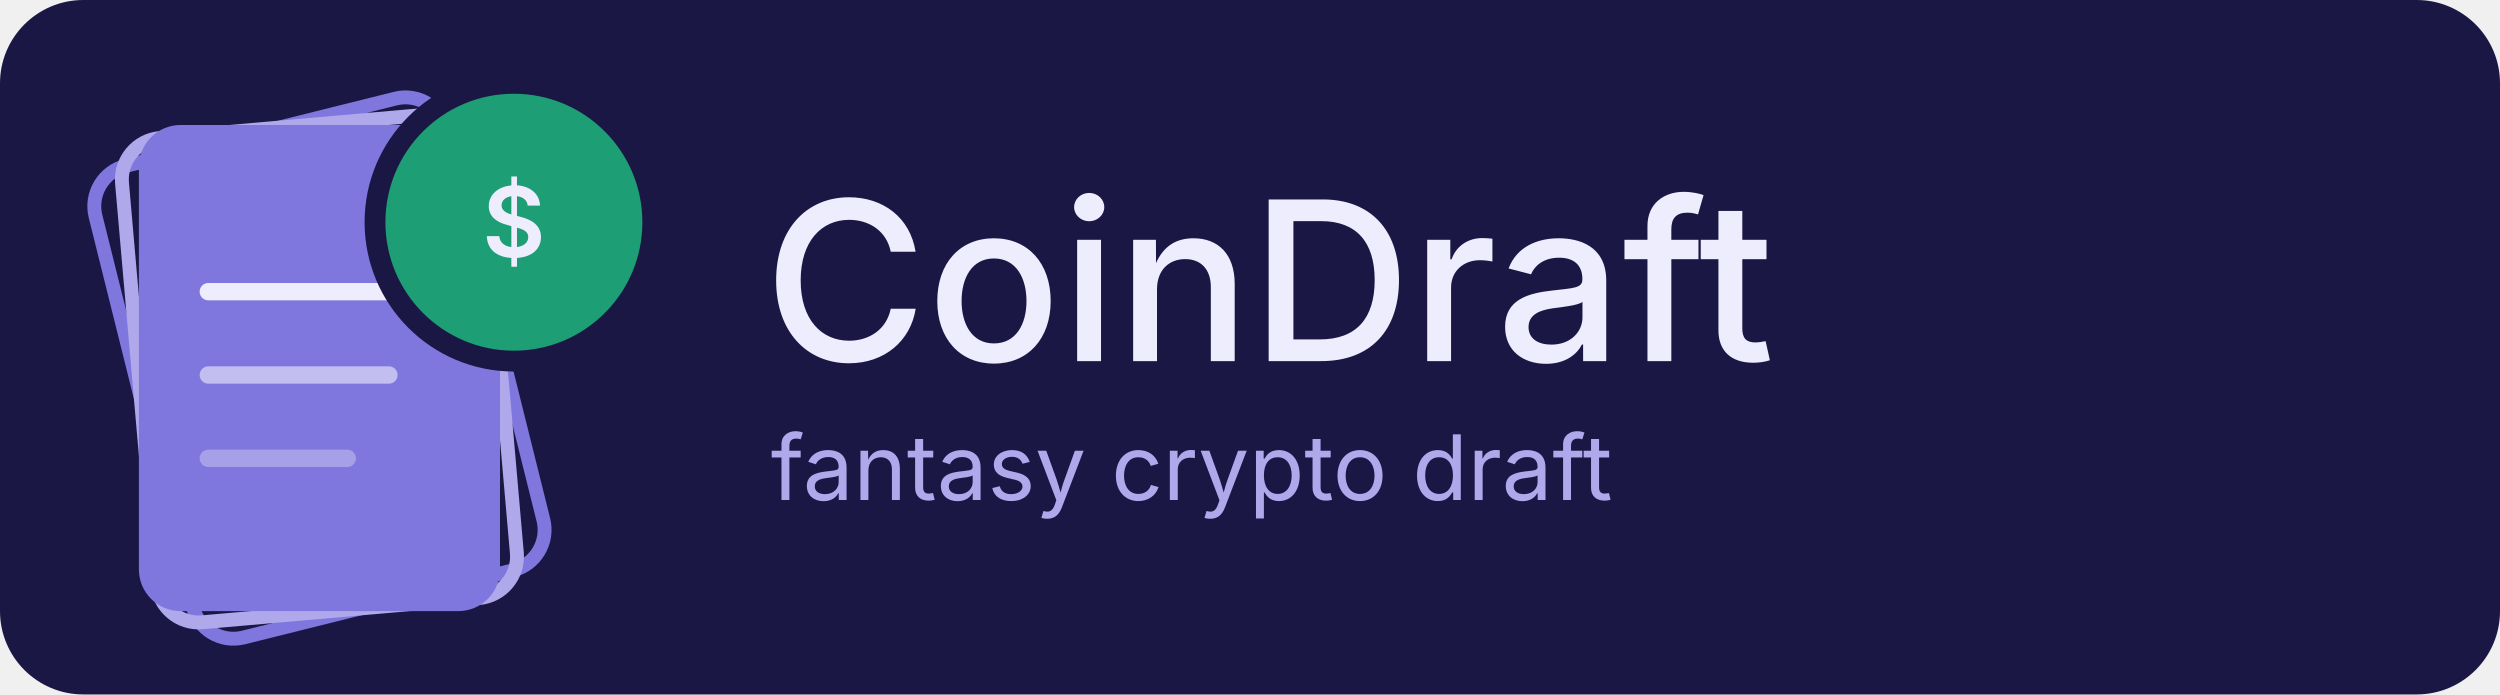
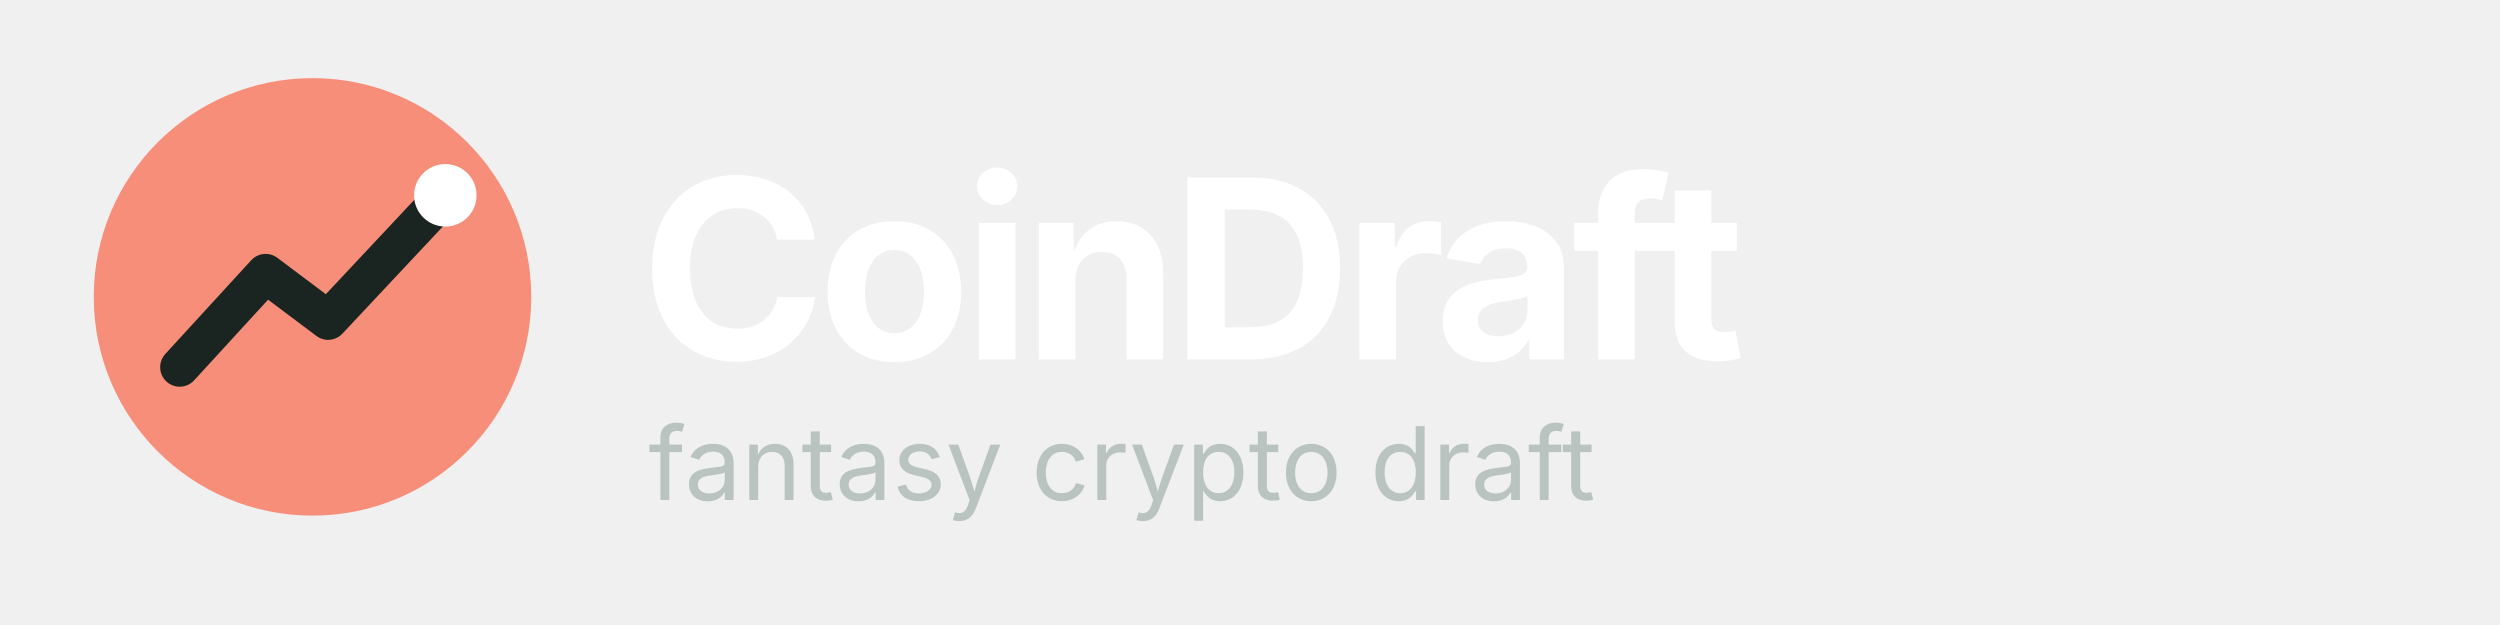
- <svg xmlns="http://www.w3.org/2000/svg" width="360" height="100" viewBox="0 0 360 100">
-   <rect width="360" height="100" rx="12" fill="#1A1744" />
-   <rect x="20" y="18" width="52" height="70" rx="6" fill="none" stroke="#7F77DD" stroke-width="2" transform="rotate(-14 46 53)" />
-   <rect x="20" y="18" width="52" height="70" rx="6" fill="none" stroke="#AFA9EC" stroke-width="2" transform="rotate(-5 46 53)" />
-   <rect x="20" y="18" width="52" height="70" rx="6" fill="#7F77DD" />
-   <line x1="30" y1="42" x2="62" y2="42" stroke="#EEEDFE" stroke-width="2.5" stroke-linecap="round" />
-   <line x1="30" y1="54" x2="56" y2="54" stroke="#EEEDFE" stroke-width="2.5" stroke-linecap="round" opacity="0.6" />
-   <line x1="30" y1="66" x2="50" y2="66" stroke="#EEEDFE" stroke-width="2.5" stroke-linecap="round" opacity="0.35" />
-   <circle cx="74" cy="32" r="20" fill="#1D9E75" />
-   <circle cx="74" cy="32" r="20" fill="none" stroke="#1A1744" stroke-width="3" />
-   <text x="74" y="37" text-anchor="middle" font-family="Inter, sans-serif" font-weight="600" font-size="14" fill="#EEEDFE">$</text>
-   <text x="110" y="52" font-family="Inter, sans-serif" font-weight="500" font-size="32" fill="#EEEDFE">CoinDraft</text>
-   <text x="111" y="72" font-family="Inter, sans-serif" font-weight="400" font-size="13" fill="#AFA9EC">fantasy crypto draft</text>
+ <svg xmlns="http://www.w3.org/2000/svg" width="320" height="80" viewBox="0 0 320 80">
+   <circle cx="40" cy="38" r="28" fill="#f78e79" />
+   <polyline points="23,47 34,35 42,41 57,25" fill="none" stroke="#1a2421" stroke-width="5" stroke-linecap="round" stroke-linejoin="round" />
+   <circle cx="57" cy="25" r="4" fill="#ffffff" />
+   <text x="82" y="46" font-family="Archivo, Inter, sans-serif" font-weight="700" font-size="32" letter-spacing="-1" fill="#ffffff">CoinDraft</text>
+   <text x="83" y="64" font-family="Archivo, Inter, sans-serif" font-weight="400" font-size="13" fill="#b9c4c0">fantasy crypto draft</text>
</svg>
